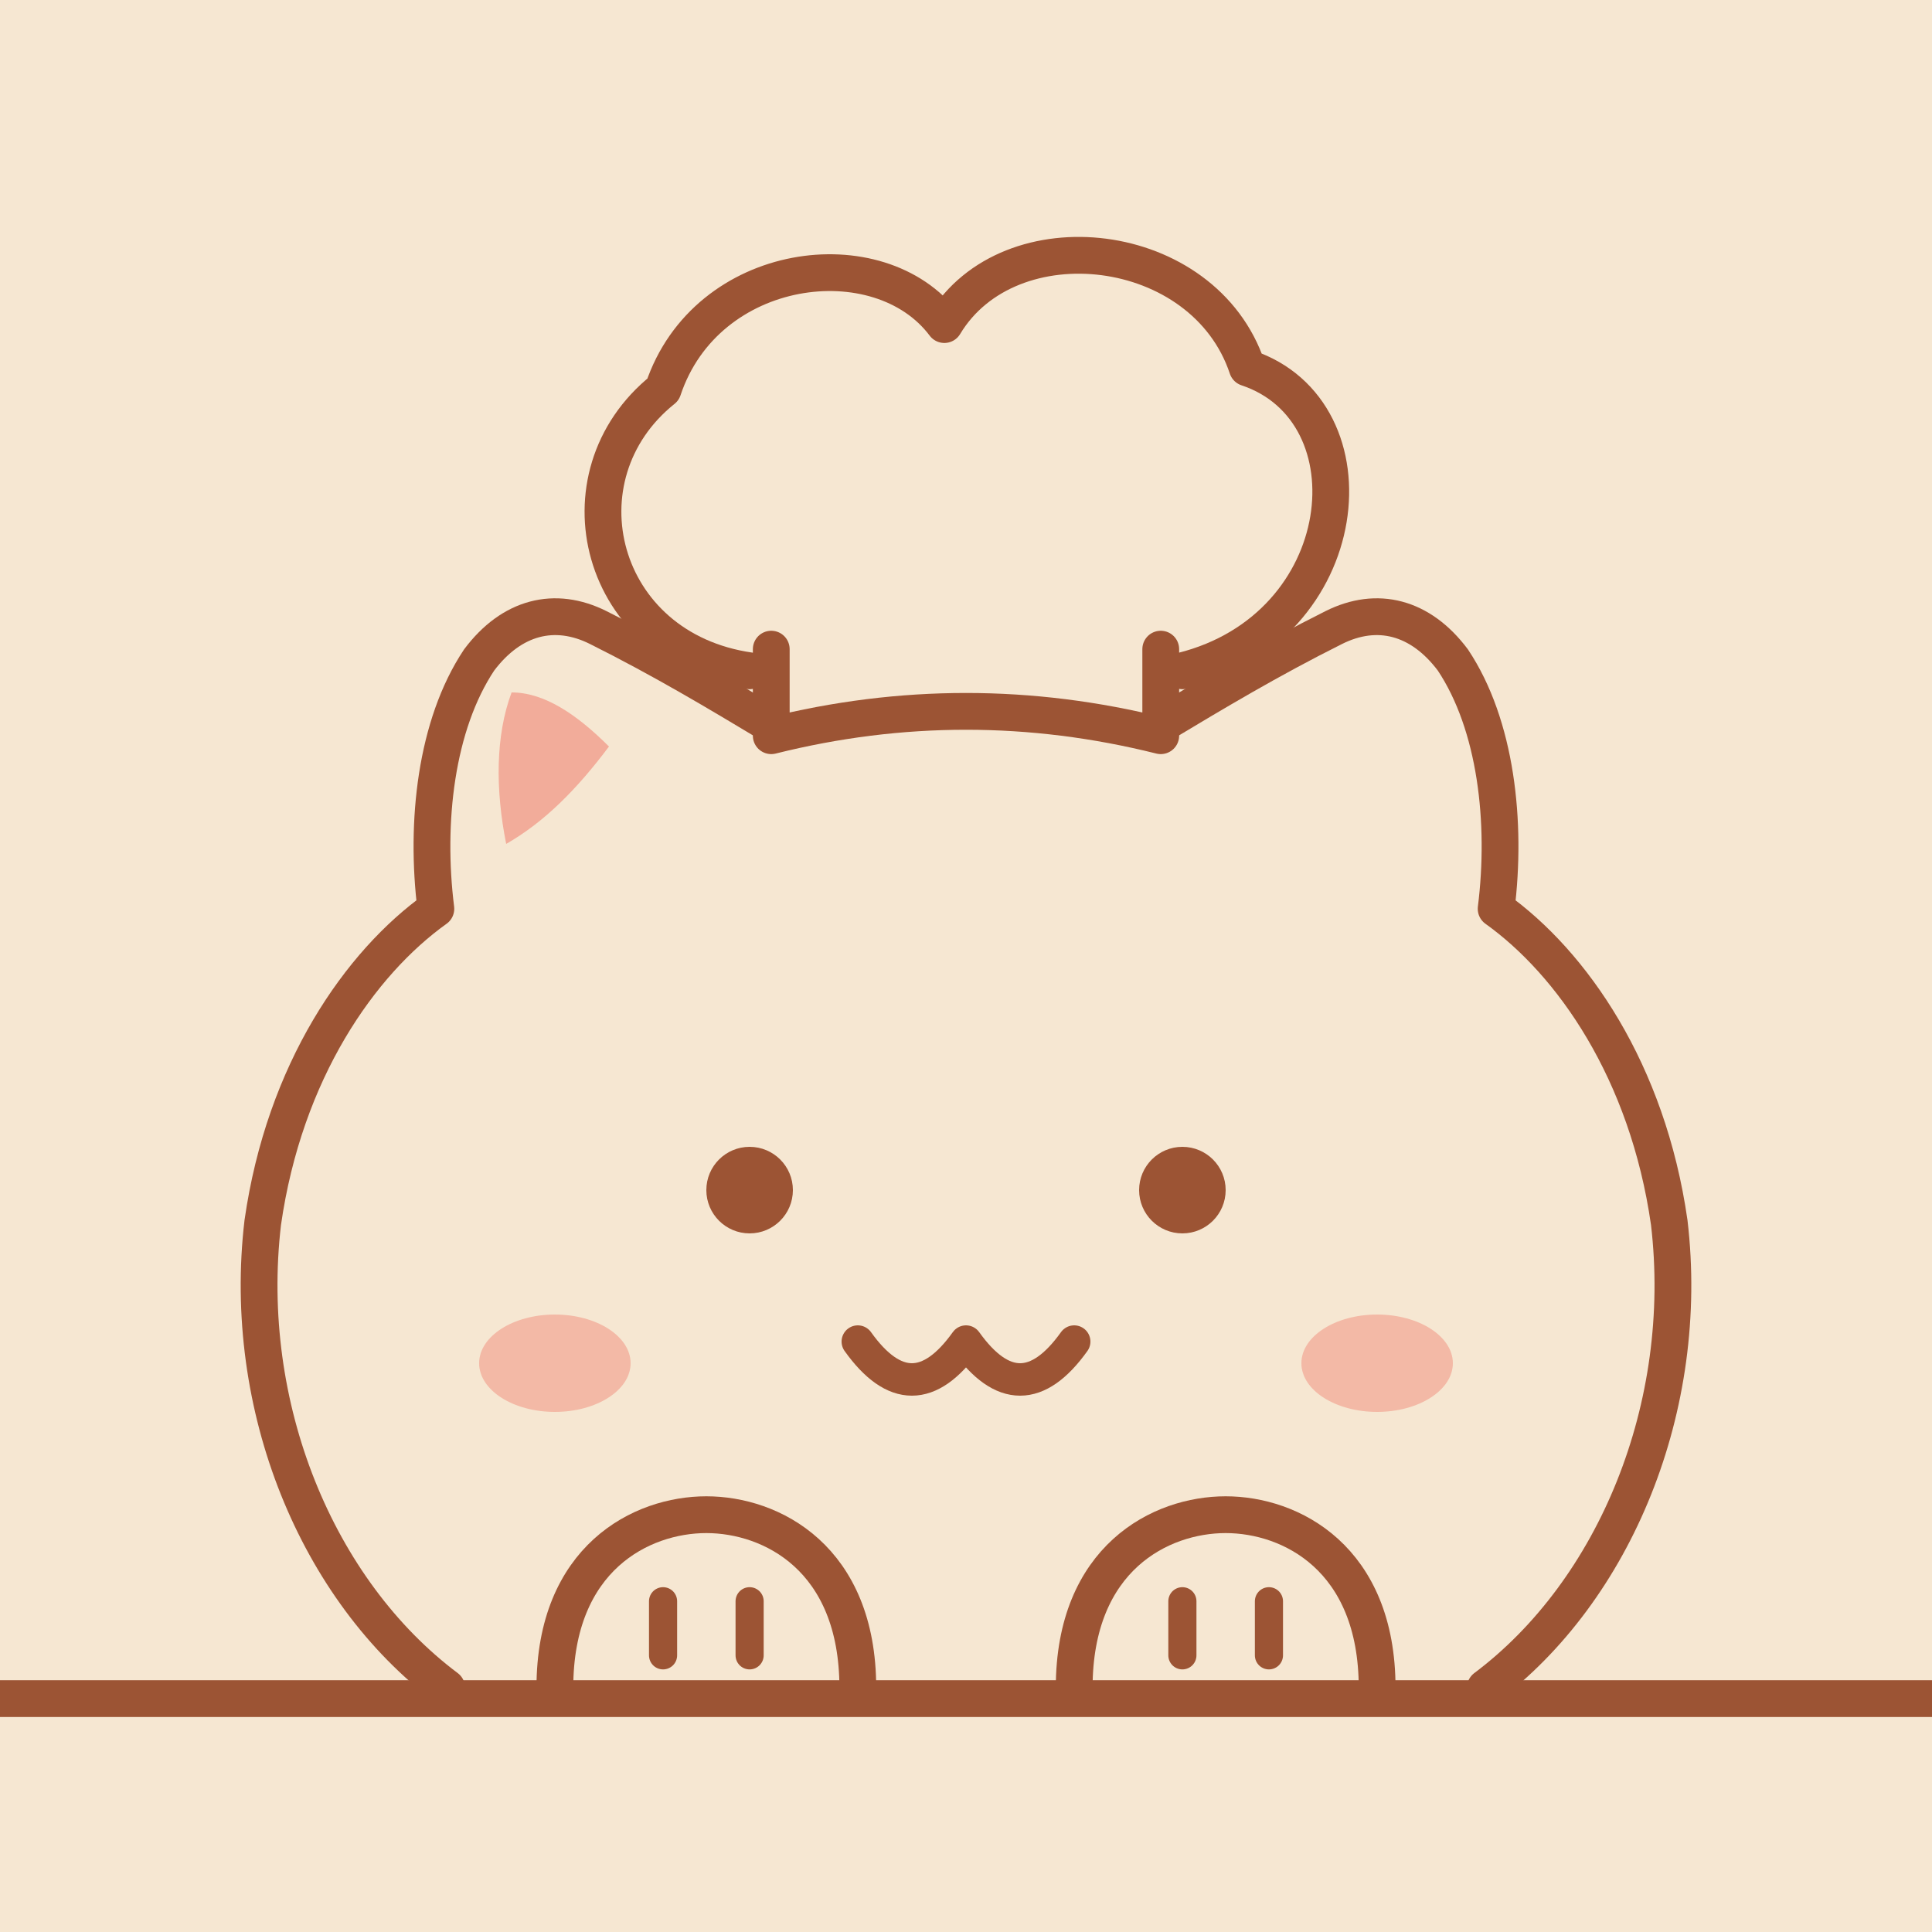
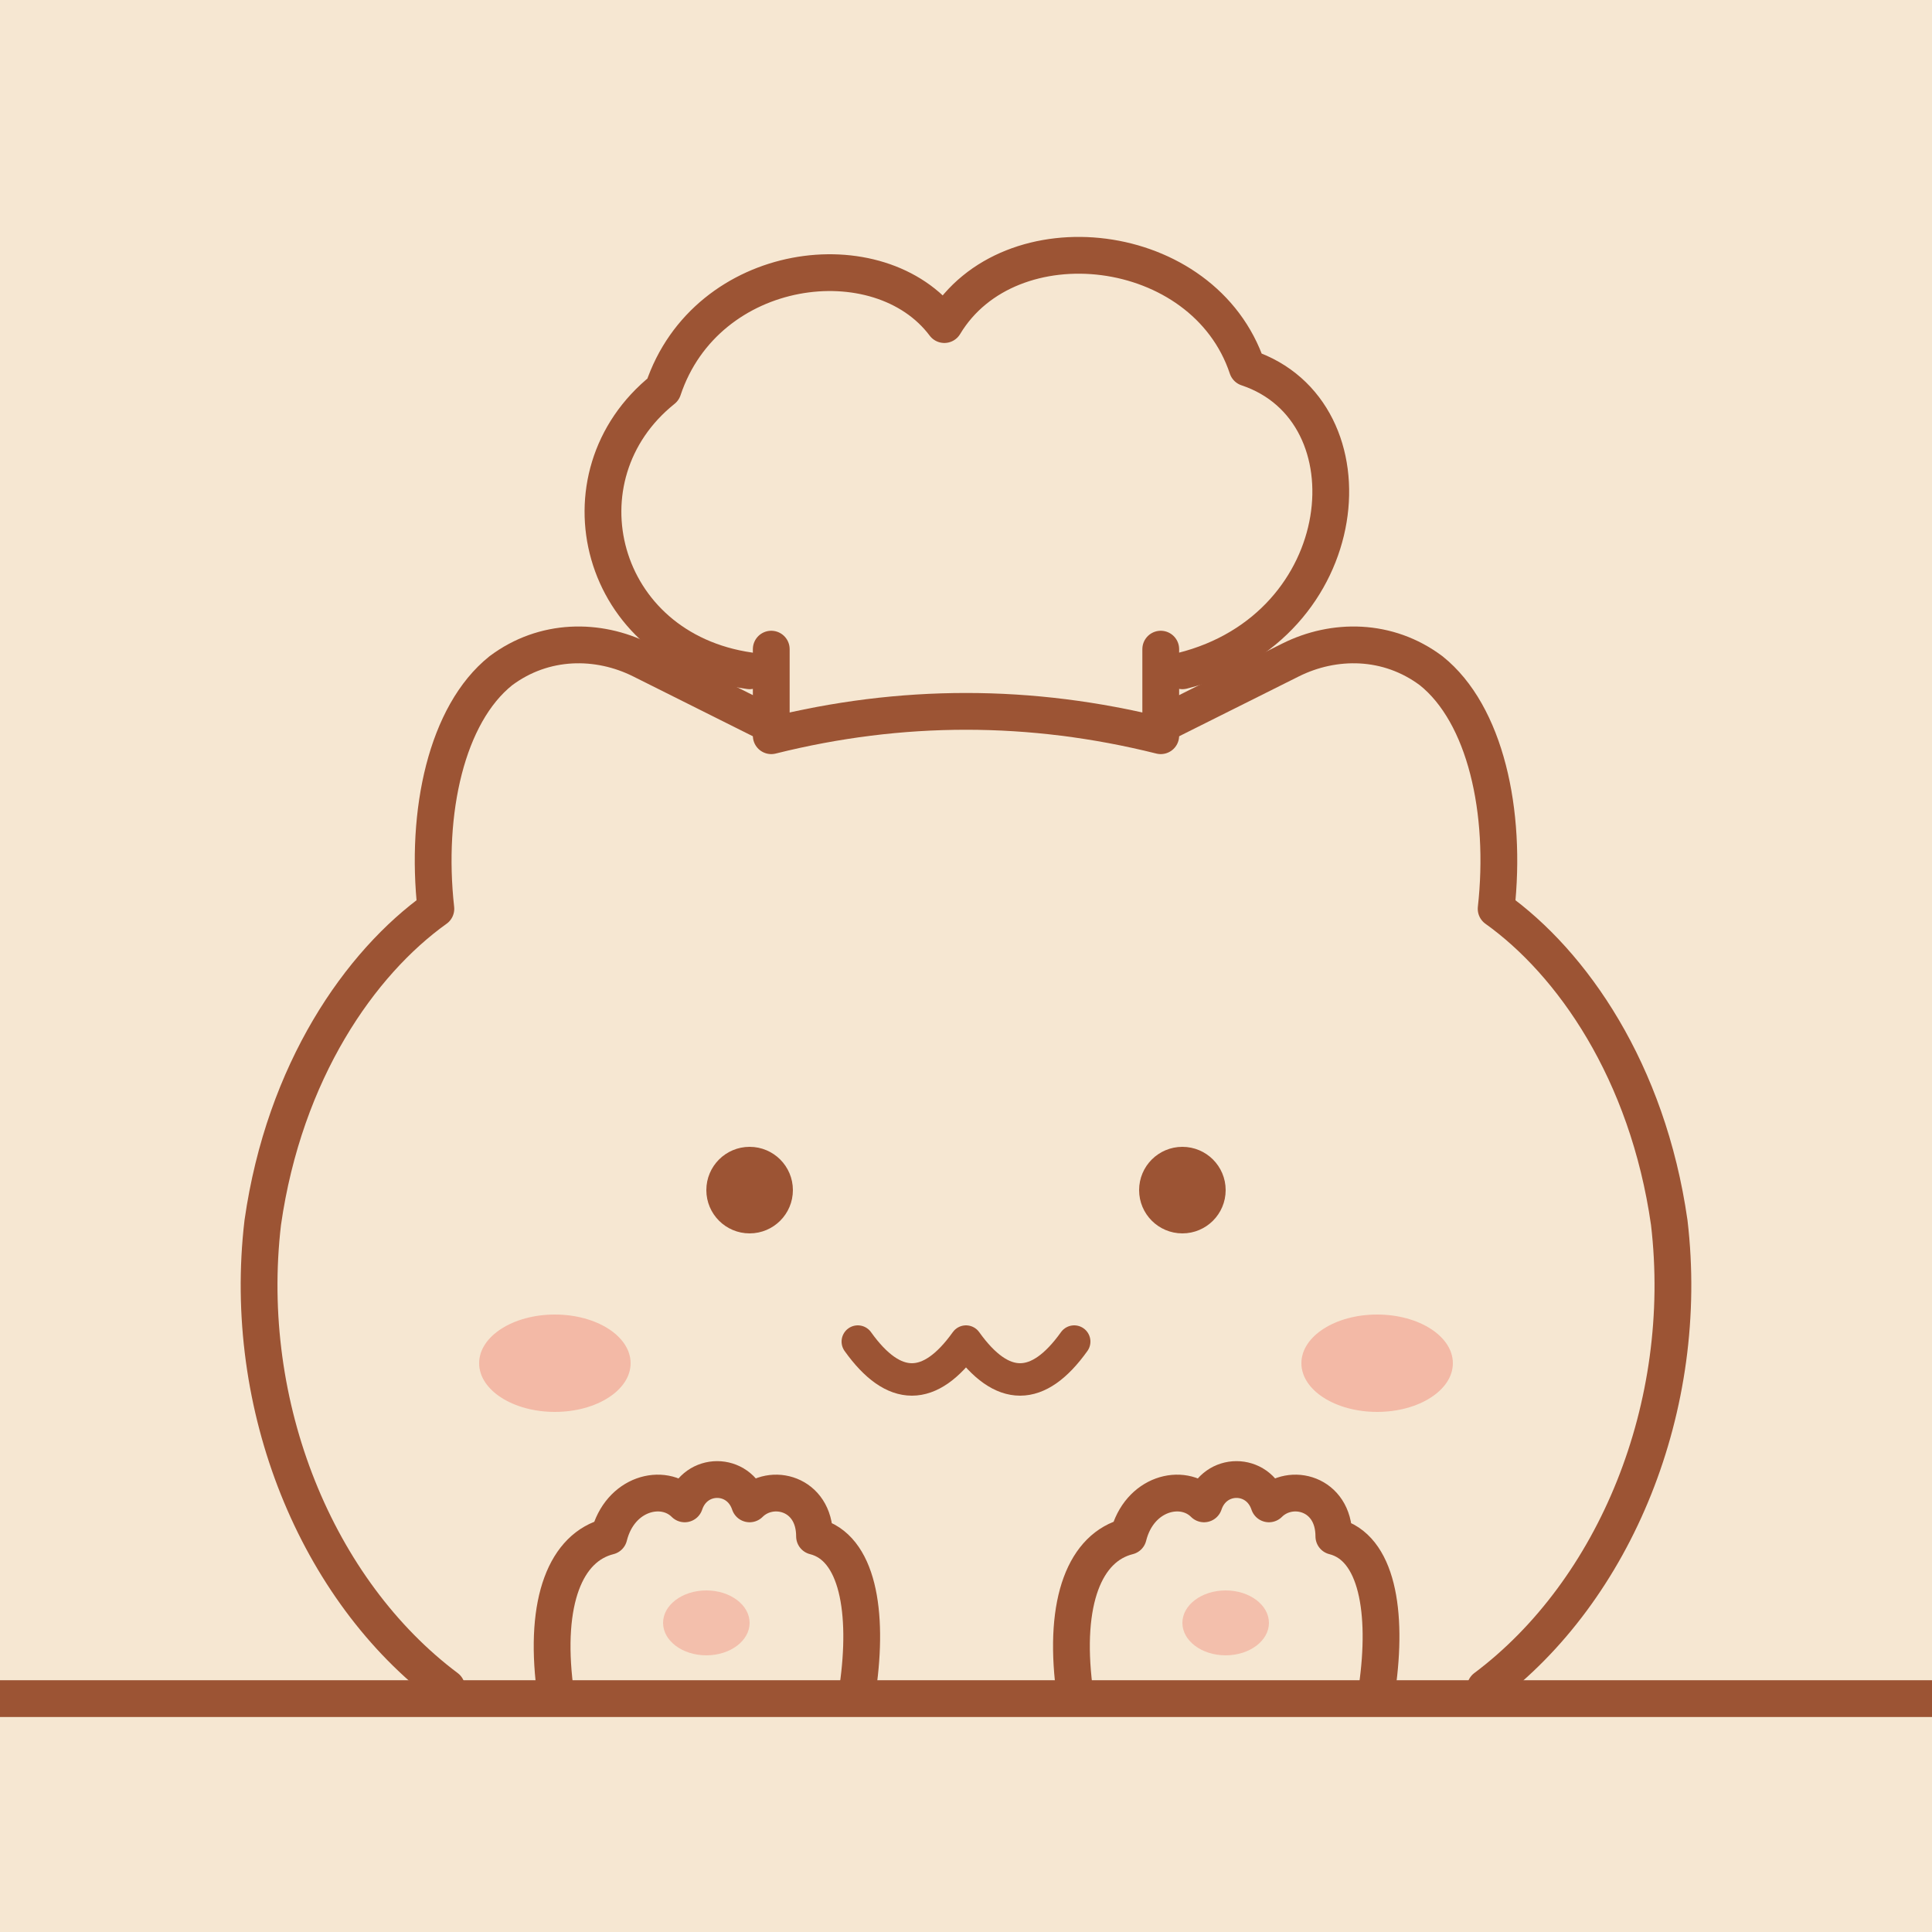
<svg xmlns="http://www.w3.org/2000/svg" viewBox="0 0 200 200">
  <rect width="200" height="200" fill="#f6e7d2" />
  <g fill="none" stroke="#9c5434" stroke-width="3.4" stroke-linecap="round" stroke-linejoin="round" transform="translate(100 112) scale(1.12) translate(-100 -100)">
    <path d="M80 62 C66 60 62 44 72 36 C76 24 92 22 98 30 C104 20 122 22 126 34 C138 38 136 58 120 62" />
    <path d="M82 60 L82 68 C94 65 106 65 118 68 L118 60" />
-     <path d="M52 156 C40 147 33 130 35 113 C37 99 44 89 51 84 C50 76 51 67 55 61 C58 57 62 56 66 58 C72 61 77 64 82 67" />
-     <path d="M118 67 C123 64 128 61 134 58 C138 56 142 57 145 61 C149 67 150 76 149 84 C156 89 163 99 165 113 C167 130 160 147 148 156" />
-     <path d="M58 64 C56.5 68 56.5 73 57.5 78 C61 76 64 73 67 69 C64 66 61 64 58 64 Z" fill="#f2a593" stroke="none" opacity="0.9" />
+     <path d="M52 156 C40 147 33 130 35 113 C37 99 44 89 51 84 C50 75 52 66 57 62 C61 59 66 59 70 61 C74 63 78 65 82 67" />
+     <path d="M118 67 C122 65 126 63 130 61 C134 59 139 59 143 62 C148 66 150 75 149 84 C156 89 163 99 165 113 C167 130 160 147 148 156" />
    <circle cx="80" cy="110" r="4" fill="#9c5434" stroke="none" />
    <circle cx="120" cy="110" r="4" fill="#9c5434" stroke="none" />
    <path d="M90 124 Q95 131 100 124 Q105 131 110 124" stroke-width="3" />
    <ellipse cx="62" cy="126" rx="7" ry="4.5" fill="#f2a593" stroke="none" opacity="0.7" />
    <ellipse cx="138" cy="126" rx="7" ry="4.5" fill="#f2a593" stroke="none" opacity="0.7" />
-     <path d="M62 156 C62 144 70 140 76 140 C82 140 90 144 90 156" />
-     <path d="M110 156 C110 144 118 140 124 140 C130 140 138 144 138 156" />
-     <path d="M72 148 L72 153 M80 148 L80 153" stroke-width="2.6" />
-     <path d="M120 148 L120 153 M128 148 L128 153" stroke-width="2.6" />
+     <path d="M62 156 C61 148 63 143 67 142 C68 138 72 137 74 139 C75 136 79 136 80 139 C82 137 86 138 86 142 C90 143 91 149 90 156" />
+     <path d="M110 156 C109 148 111 143 115 142 C116 138 120 137 122 139 C123 136 127 136 128 139 C130 137 134 138 134 142 C138 143 139 149 138 156" />
+     <ellipse cx="76" cy="150" rx="4" ry="3" fill="#f2a593" stroke="none" opacity="0.6" />
+     <ellipse cx="124" cy="150" rx="4" ry="3" fill="#f2a593" stroke="none" opacity="0.6" />
    <path d="M10 157 L190 157" />
  </g>
</svg>
